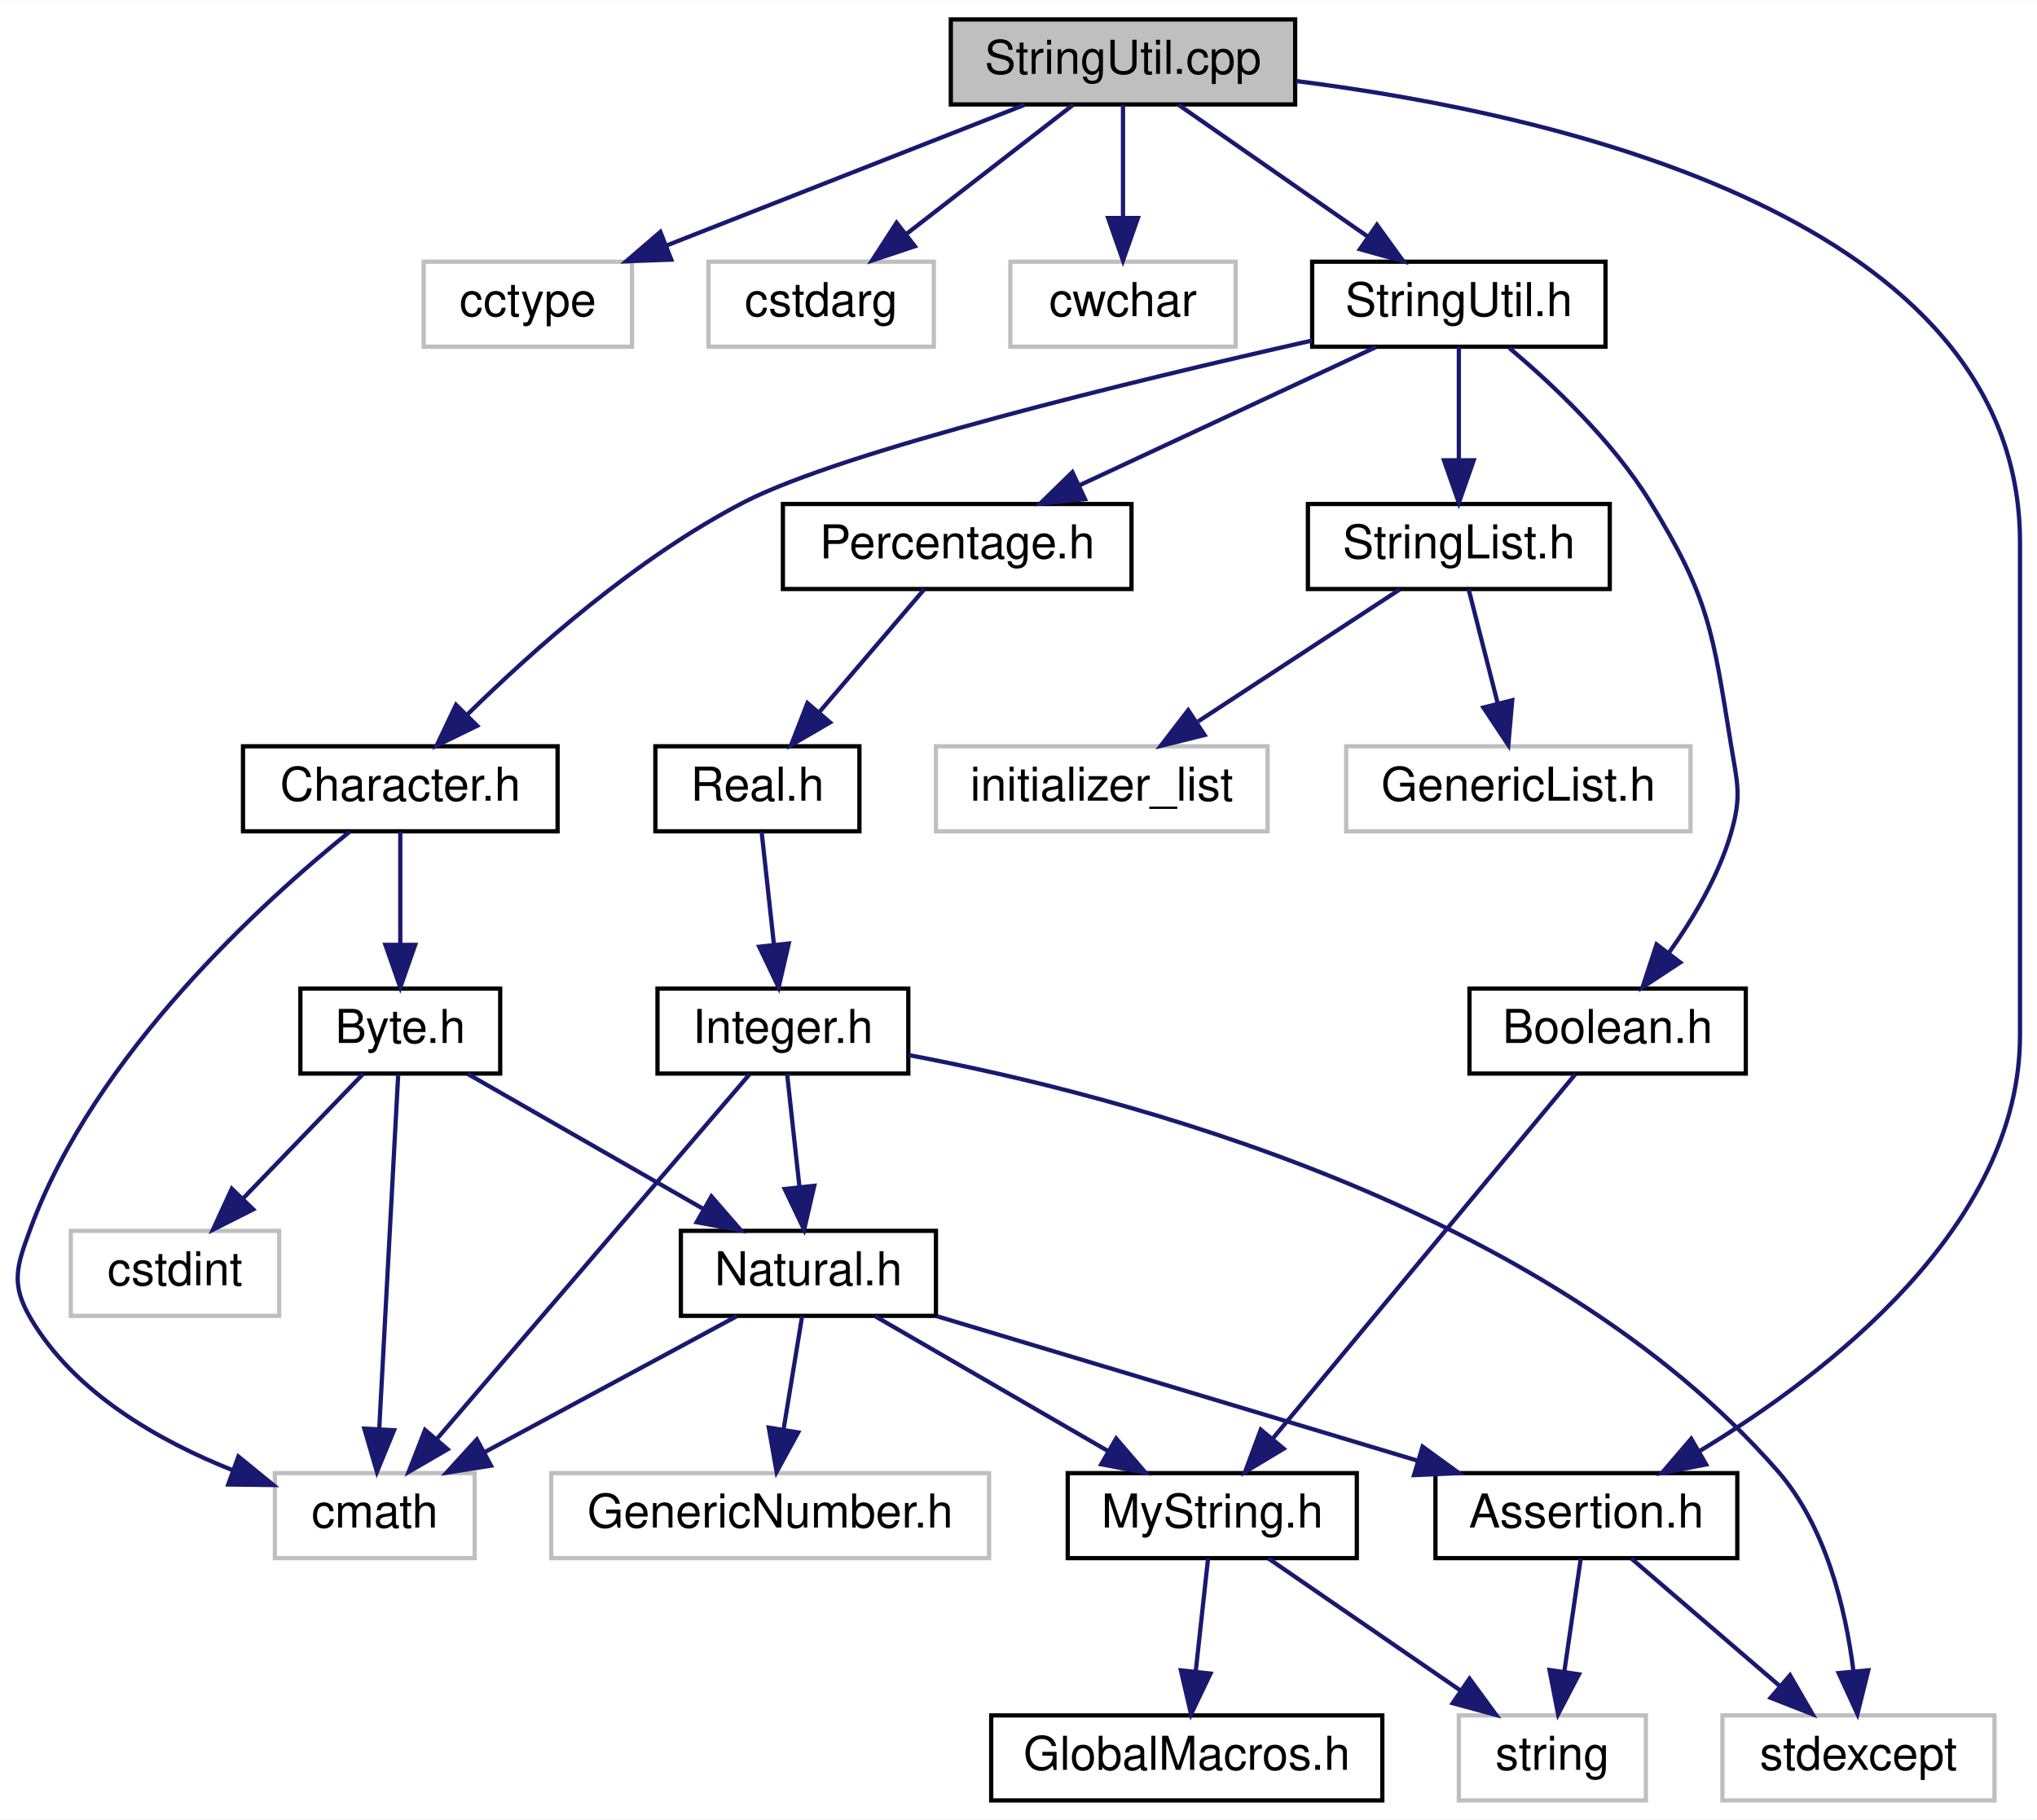
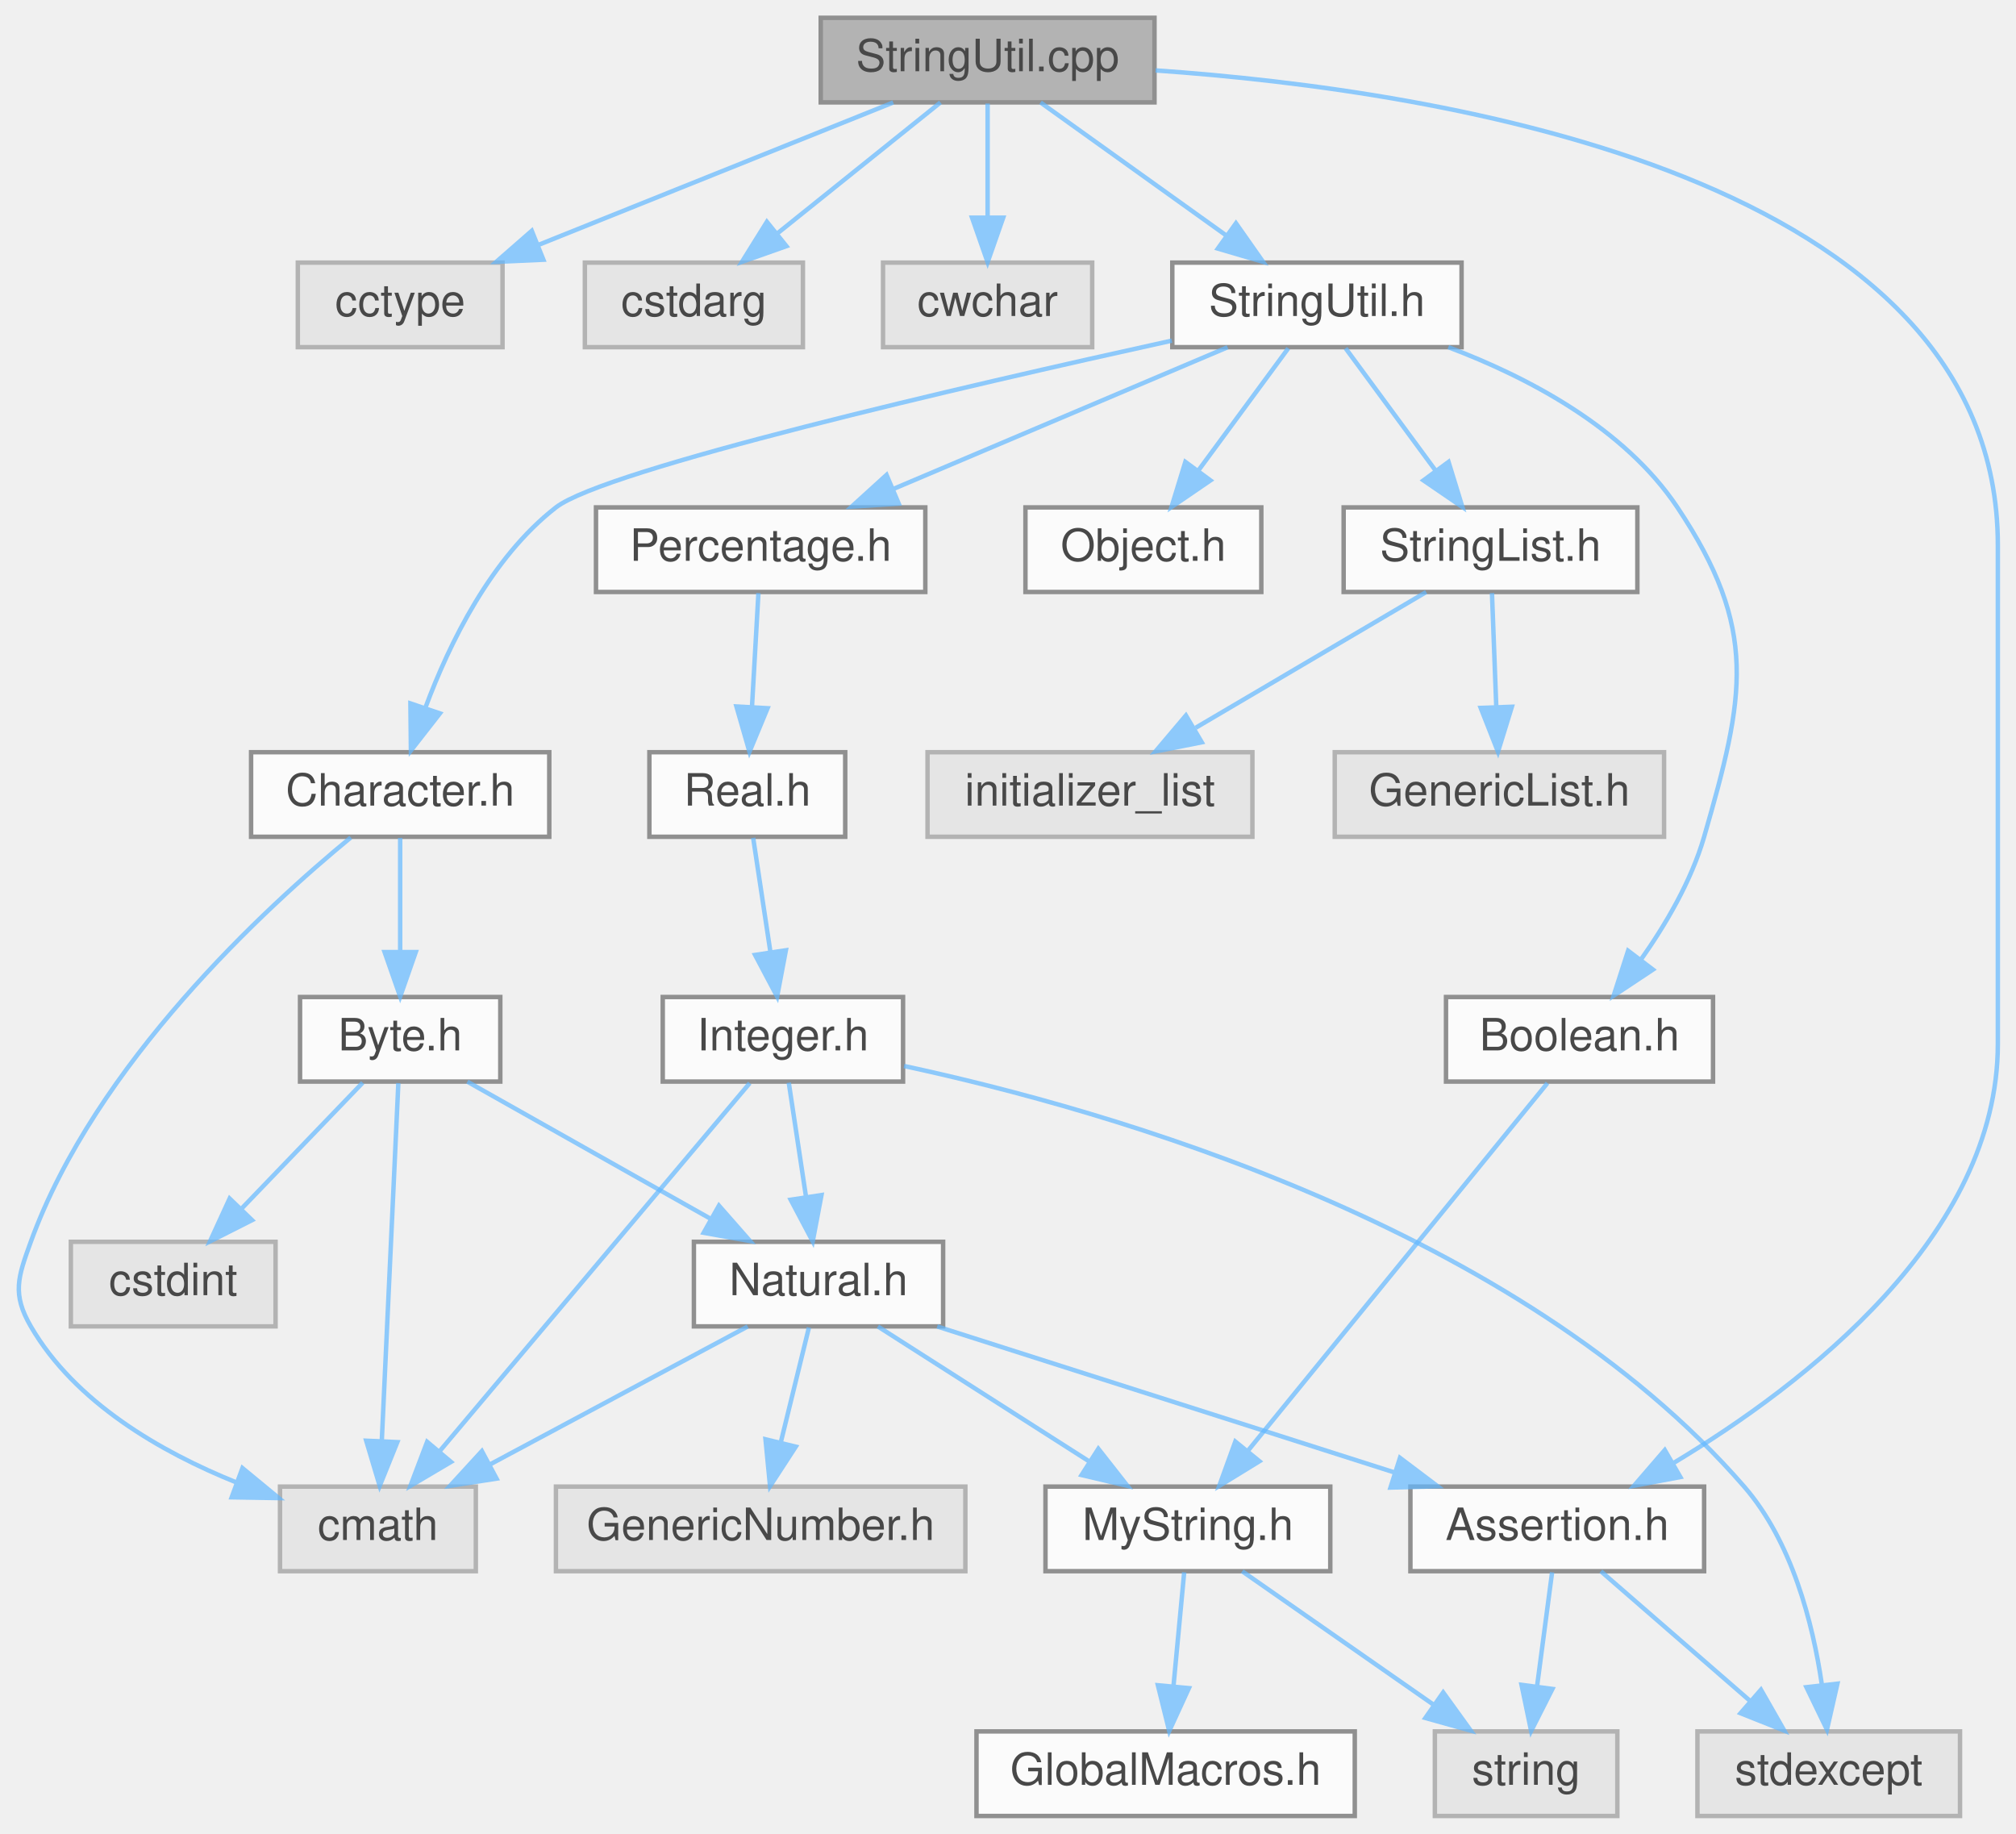
- <svg xmlns="http://www.w3.org/2000/svg" xmlns:xlink="http://www.w3.org/1999/xlink" width="479pt" height="428pt" viewBox="0.00 0.00 479.16 428.00">
-   <g id="graph0" class="graph" transform="scale(1 1) rotate(0) translate(4 424)">
-     <polygon fill="white" stroke="transparent" points="-4,4 -4,-424 475.16,-424 475.16,4 -4,4" />
-     <g id="node1" class="node">
-       <g id="a_node1">
-         <a xlink:title="The StringUtil body implements several string routines not included in the standard C++ library (like...">
-           <polygon fill="#bfbfbf" stroke="black" points="219.66,-399.5 219.66,-419.5 300.66,-419.5 300.66,-399.5 219.66,-399.5" />
-           <text text-anchor="middle" x="260.16" y="-406.7" font-family="Helvetica,sans-Serif" font-size="11.00">StringUtil.cpp</text>
-         </a>
+ <svg xmlns="http://www.w3.org/2000/svg" xmlns:xlink="http://www.w3.org/1999/xlink" width="453pt" height="412pt" viewBox="0.00 0.00 452.84 412.00">
+   <svg id="main" version="1.1" xml:space="preserve">
+     <style type="text/css">
+ .node, .edge {opacity: 0.7;}
+ .node.selected, .edge.selected {opacity: 1;}
+ .edge:hover path { stroke: red; }
+ .edge:hover polygon { stroke: red; fill: red; }
+ </style>
+     <svg id="graph" class="graph">
+       <g id="graph0" class="graph" transform="scale(1 1) rotate(0) translate(4 408)">
+         <g id="Node000001" class="node">
+           <g id="a_Node000001">
+             <a xlink:title="The StringUtil body implements several string routines not included in the standard C++ library (like...">
+               <polygon fill="#999999" stroke="#666666" points="255.34,-404 180.34,-404 180.34,-385 255.34,-385 255.34,-404" />
+               <text text-anchor="middle" x="217.84" y="-392" font-family="Helvetica,sans-Serif" font-size="10.00">StringUtil.cpp</text>
+             </a>
+           </g>
+         </g>
+         <g id="Node000002" class="node">
+           <g id="a_Node000002">
+             <a xlink:title=" ">
+               <polygon fill="#e0e0e0" stroke="#999999" points="108.84,-349 62.84,-349 62.84,-330 108.84,-330 108.84,-349" />
+               <text text-anchor="middle" x="85.84" y="-337" font-family="Helvetica,sans-Serif" font-size="10.00">cctype</text>
+             </a>
+           </g>
+         </g>
+         <g id="edge1_Node000001_Node000002" class="edge">
+           <g id="a_edge1_Node000001_Node000002">
+             <a xlink:title=" ">
+               <path fill="none" stroke="#63b8ff" d="M196.63,-384.98C175.11,-376.34 141.56,-362.87 117.01,-353.02" />
+               <polygon fill="#63b8ff" stroke="#63b8ff" points="118.02,-349.65 107.43,-349.17 115.41,-356.14 118.02,-349.65" />
+             </a>
+           </g>
+         </g>
+         <g id="Node000003" class="node">
+           <g id="a_Node000003">
+             <a xlink:title=" ">
+               <polygon fill="#e0e0e0" stroke="#999999" points="176.34,-349 127.34,-349 127.34,-330 176.34,-330 176.34,-349" />
+               <text text-anchor="middle" x="151.84" y="-337" font-family="Helvetica,sans-Serif" font-size="10.00">cstdarg</text>
+             </a>
+           </g>
+         </g>
+         <g id="edge2_Node000001_Node000003" class="edge">
+           <g id="a_edge2_Node000001_Node000003">
+             <a xlink:title=" ">
+               <path fill="none" stroke="#63b8ff" d="M207.24,-384.98C197.38,-377.07 182.49,-365.11 170.62,-355.58" />
+               <polygon fill="#63b8ff" stroke="#63b8ff" points="172.63,-352.7 162.64,-349.17 168.24,-358.16 172.63,-352.7" />
+             </a>
+           </g>
+         </g>
+         <g id="Node000004" class="node">
+           <g id="a_Node000004">
+             <a xlink:title=" ">
+               <polygon fill="#e0e0e0" stroke="#999999" points="241.34,-349 194.34,-349 194.34,-330 241.34,-330 241.34,-349" />
+               <text text-anchor="middle" x="217.84" y="-337" font-family="Helvetica,sans-Serif" font-size="10.00">cwchar</text>
+             </a>
+           </g>
+         </g>
+         <g id="edge3_Node000001_Node000004" class="edge">
+           <g id="a_edge3_Node000001_Node000004">
+             <a xlink:title=" ">
+               <path fill="none" stroke="#63b8ff" d="M217.84,-384.75C217.84,-377.8 217.84,-367.85 217.84,-359.13" />
+               <polygon fill="#63b8ff" stroke="#63b8ff" points="221.34,-359.09 217.84,-349.09 214.34,-359.09 221.34,-359.09" />
+             </a>
+           </g>
+         </g>
+         <g id="Node000005" class="node">
+           <g id="a_Node000005">
+             <a xlink:href="_assertion_8h.html" target="_top" xlink:title="The Assertion specification defines macros for pre- and postconditions in functions or methods.">
+               <polygon fill="white" stroke="#666666" points="378.84,-74 312.84,-74 312.84,-55 378.84,-55 378.84,-74" />
+               <text text-anchor="middle" x="345.84" y="-62" font-family="Helvetica,sans-Serif" font-size="10.00">Assertion.h</text>
+             </a>
+           </g>
+         </g>
+         <g id="edge4_Node000001_Node000005" class="edge">
+           <g id="a_edge4_Node000001_Node000005">
+             <a xlink:title=" ">
+               <path fill="none" stroke="#63b8ff" d="M255.58,-392.18C320.13,-387.7 444.84,-368.31 444.84,-285.5 444.84,-285.5 444.84,-285.5 444.84,-173.5 444.84,-130.35 401.37,-96.96 372.04,-79.35" />
+               <polygon fill="#63b8ff" stroke="#63b8ff" points="373.5,-76.15 363.08,-74.19 370,-82.21 373.5,-76.15" />
+             </a>
+           </g>
+         </g>
+         <g id="Node000008" class="node">
+           <g id="a_Node000008">
+             <a xlink:href="_string_util_8h.html" target="_top" xlink:title="The StringUtil specification defines several string routines not included in the standard C++ library...">
+               <polygon fill="white" stroke="#666666" points="324.34,-349 259.34,-349 259.34,-330 324.34,-330 324.34,-349" />
+               <text text-anchor="middle" x="291.84" y="-337" font-family="Helvetica,sans-Serif" font-size="10.00">StringUtil.h</text>
+             </a>
+           </g>
+         </g>
+         <g id="edge7_Node000001_Node000008" class="edge">
+           <g id="a_edge7_Node000001_Node000008">
+             <a xlink:title=" ">
+               <path fill="none" stroke="#63b8ff" d="M229.73,-384.98C240.99,-376.92 258.13,-364.65 271.55,-355.03" />
+               <polygon fill="#63b8ff" stroke="#63b8ff" points="273.64,-357.84 279.73,-349.17 269.57,-352.15 273.64,-357.84" />
+             </a>
+           </g>
+         </g>
+         <g id="Node000006" class="node">
+           <g id="a_Node000006">
+             <a xlink:title=" ">
+               <polygon fill="#e0e0e0" stroke="#999999" points="436.34,-19 377.34,-19 377.34,0 436.34,0 436.34,-19" />
+               <text text-anchor="middle" x="406.84" y="-7" font-family="Helvetica,sans-Serif" font-size="10.00">stdexcept</text>
+             </a>
+           </g>
+         </g>
+         <g id="edge5_Node000005_Node000006" class="edge">
+           <g id="a_edge5_Node000005_Node000006">
+             <a xlink:title=" ">
+               <path fill="none" stroke="#63b8ff" d="M355.64,-54.98C364.66,-47.15 378.25,-35.34 389.16,-25.86" />
+               <polygon fill="#63b8ff" stroke="#63b8ff" points="391.61,-28.37 396.86,-19.17 387.02,-23.09 391.61,-28.37" />
+             </a>
+           </g>
+         </g>
+         <g id="Node000007" class="node">
+           <g id="a_Node000007">
+             <a xlink:title=" ">
+               <polygon fill="#e0e0e0" stroke="#999999" points="359.34,-19 318.34,-19 318.34,0 359.34,0 359.34,-19" />
+               <text text-anchor="middle" x="338.84" y="-7" font-family="Helvetica,sans-Serif" font-size="10.00">string</text>
+             </a>
+           </g>
+         </g>
+         <g id="edge6_Node000005_Node000007" class="edge">
+           <g id="a_edge6_Node000005_Node000007">
+             <a xlink:title=" ">
+               <path fill="none" stroke="#63b8ff" d="M344.68,-54.75C343.77,-47.8 342.45,-37.85 341.3,-29.13" />
+               <polygon fill="#63b8ff" stroke="#63b8ff" points="344.75,-28.54 339.97,-19.09 337.81,-29.46 344.75,-28.54" />
+             </a>
+           </g>
+         </g>
+         <g id="Node000009" class="node">
+           <g id="a_Node000009">
+             <a xlink:href="_boolean_8h.html" target="_top" xlink:title="The Boolean specification and body provides a value object type for boolean values.">
+               <polygon fill="white" stroke="#666666" points="380.84,-184 320.84,-184 320.84,-165 380.84,-165 380.84,-184" />
+               <text text-anchor="middle" x="350.84" y="-172" font-family="Helvetica,sans-Serif" font-size="10.00">Boolean.h</text>
+             </a>
+           </g>
+         </g>
+         <g id="edge8_Node000008_Node000009" class="edge">
+           <g id="a_edge8_Node000008_Node000009">
+             <a xlink:title=" ">
+               <path fill="none" stroke="#63b8ff" d="M321.36,-330C339.27,-323.24 360.9,-311.88 372.84,-294 391.16,-266.55 387.98,-251.7 378.84,-220 375.97,-210.06 370.16,-200.2 364.56,-192.29" />
+               <polygon fill="#63b8ff" stroke="#63b8ff" points="367.34,-190.16 358.51,-184.3 361.76,-194.39 367.34,-190.16" />
+             </a>
+           </g>
+         </g>
+         <g id="Node000012" class="node">
+           <g id="a_Node000012">
+             <a xlink:href="_character_8h.html" target="_top" xlink:title="The Character specification and body provides a value object type for character values.">
+               <polygon fill="white" stroke="#666666" points="119.34,-239 52.34,-239 52.34,-220 119.34,-220 119.34,-239" />
+               <text text-anchor="middle" x="85.84" y="-227" font-family="Helvetica,sans-Serif" font-size="10.00">Character.h</text>
+             </a>
+           </g>
+         </g>
+         <g id="edge12_Node000008_Node000012" class="edge">
+           <g id="a_edge12_Node000008_Node000012">
+             <a xlink:title=" ">
+               <path fill="none" stroke="#63b8ff" d="M259.23,-331.47C212.74,-321.24 131.8,-302.52 120.84,-294 106.27,-282.67 96.91,-263.49 91.57,-249.17" />
+               <polygon fill="#63b8ff" stroke="#63b8ff" points="94.77,-247.72 88.25,-239.37 88.14,-249.96 94.77,-247.72" />
+             </a>
+           </g>
+         </g>
+         <g id="Node000018" class="node">
+           <g id="a_Node000018">
+             <a xlink:href="_object_8h.html" target="_top" xlink:title="The Object specification and body provides the root object type.">
+               <polygon fill="white" stroke="#666666" points="279.34,-294 226.34,-294 226.34,-275 279.34,-275 279.34,-294" />
+               <text text-anchor="middle" x="252.84" y="-282" font-family="Helvetica,sans-Serif" font-size="10.00">Object.h</text>
+             </a>
+           </g>
+         </g>
+         <g id="edge22_Node000008_Node000018" class="edge">
+           <g id="a_edge22_Node000008_Node000018">
+             <a xlink:title=" ">
+               <path fill="none" stroke="#63b8ff" d="M285.4,-329.75C279.95,-322.34 271.97,-311.5 265.28,-302.41" />
+               <polygon fill="#63b8ff" stroke="#63b8ff" points="267.91,-300.07 259.16,-294.09 262.27,-304.22 267.91,-300.07" />
+             </a>
+           </g>
+         </g>
+         <g id="Node000019" class="node">
+           <g id="a_Node000019">
+             <a xlink:href="_percentage_8h.html" target="_top" xlink:title="The Percentage specification and body provides a simple percentage type.">
+               <polygon fill="white" stroke="#666666" points="203.84,-294 129.84,-294 129.84,-275 203.84,-275 203.84,-294" />
+               <text text-anchor="middle" x="166.84" y="-282" font-family="Helvetica,sans-Serif" font-size="10.00">Percentage.h</text>
+             </a>
+           </g>
+         </g>
+         <g id="edge23_Node000008_Node000019" class="edge">
+           <g id="a_edge23_Node000008_Node000019">
+             <a xlink:title=" ">
+               <path fill="none" stroke="#63b8ff" d="M271.76,-329.98C251.47,-321.38 219.88,-307.99 196.67,-298.15" />
+               <polygon fill="#63b8ff" stroke="#63b8ff" points="197.86,-294.85 187.29,-294.17 195.13,-301.3 197.86,-294.85" />
+             </a>
+           </g>
+         </g>
+         <g id="Node000022" class="node">
+           <g id="a_Node000022">
+             <a xlink:href="_string_list_8h.html" target="_top" xlink:title="The StringList specification defines lists of string values with zero-based arbitrary indexed access ...">
+               <polygon fill="white" stroke="#666666" points="363.84,-294 297.84,-294 297.84,-275 363.84,-275 363.84,-294" />
+               <text text-anchor="middle" x="330.84" y="-282" font-family="Helvetica,sans-Serif" font-size="10.00">StringList.h</text>
+             </a>
+           </g>
+         </g>
+         <g id="edge29_Node000008_Node000022" class="edge">
+           <g id="a_edge29_Node000008_Node000022">
+             <a xlink:title=" ">
+               <path fill="none" stroke="#63b8ff" d="M298.28,-329.75C303.73,-322.34 311.7,-311.5 318.4,-302.41" />
+               <polygon fill="#63b8ff" stroke="#63b8ff" points="321.41,-304.22 324.52,-294.09 315.77,-300.07 321.41,-304.22" />
+             </a>
+           </g>
+         </g>
+         <g id="Node000010" class="node">
+           <g id="a_Node000010">
+             <a xlink:href="_my_string_8h.html" target="_top" xlink:title="The String specification defines a standard string type.">
+               <polygon fill="white" stroke="#666666" points="294.84,-74 230.84,-74 230.84,-55 294.84,-55 294.84,-74" />
+               <text text-anchor="middle" x="262.84" y="-62" font-family="Helvetica,sans-Serif" font-size="10.00">MyString.h</text>
+             </a>
+           </g>
+         </g>
+         <g id="edge9_Node000009_Node000010" class="edge">
+           <g id="a_edge9_Node000009_Node000010">
+             <a xlink:title=" ">
+               <path fill="none" stroke="#63b8ff" d="M343.64,-164.66C328.93,-146.61 295.25,-105.28 276.35,-82.08" />
+               <polygon fill="#63b8ff" stroke="#63b8ff" points="278.92,-79.7 269.89,-74.16 273.5,-84.12 278.92,-79.7" />
+             </a>
+           </g>
+         </g>
+         <g id="edge10_Node000010_Node000007" class="edge">
+           <g id="a_edge10_Node000010_Node000007">
+             <a xlink:title=" ">
+               <path fill="none" stroke="#63b8ff" d="M275.05,-54.98C286.62,-46.92 304.22,-34.65 318,-25.03" />
+               <polygon fill="#63b8ff" stroke="#63b8ff" points="320.21,-27.76 326.41,-19.17 316.2,-22.02 320.21,-27.76" />
+             </a>
+           </g>
+         </g>
+         <g id="Node000011" class="node">
+           <g id="a_Node000011">
+             <a xlink:href="_global_macros_8h.html" target="_top" xlink:title="The GlobalMacros specification defines simple macros (e.g. for parameter modes).">
+               <polygon fill="white" stroke="#666666" points="300.34,-19 215.34,-19 215.34,0 300.34,0 300.34,-19" />
+               <text text-anchor="middle" x="257.84" y="-7" font-family="Helvetica,sans-Serif" font-size="10.00">GlobalMacros.h</text>
+             </a>
+           </g>
+         </g>
+         <g id="edge11_Node000010_Node000011" class="edge">
+           <g id="a_edge11_Node000010_Node000011">
+             <a xlink:title=" ">
+               <path fill="none" stroke="#63b8ff" d="M262.01,-54.75C261.36,-47.8 260.42,-37.85 259.6,-29.13" />
+               <polygon fill="#63b8ff" stroke="#63b8ff" points="263.07,-28.72 258.65,-19.09 256.1,-29.37 263.07,-28.72" />
+             </a>
+           </g>
+         </g>
+         <g id="Node000013" class="node">
+           <g id="a_Node000013">
+             <a xlink:title=" ">
+               <polygon fill="#e0e0e0" stroke="#999999" points="102.84,-74 58.84,-74 58.84,-55 102.84,-55 102.84,-74" />
+               <text text-anchor="middle" x="80.84" y="-62" font-family="Helvetica,sans-Serif" font-size="10.00">cmath</text>
+             </a>
+           </g>
+         </g>
+         <g id="edge13_Node000012_Node000013" class="edge">
+           <g id="a_edge13_Node000012_Node000013">
+             <a xlink:title=" ">
+               <path fill="none" stroke="#63b8ff" d="M74.74,-219.84C55.66,-204.16 17.32,-168.97 2.84,-129 -0.04,-121.06 -1.4,-117.3 2.84,-110 12.79,-92.87 32.08,-81.78 48.98,-74.96" />
+               <polygon fill="#63b8ff" stroke="#63b8ff" points="50.4,-78.16 58.57,-71.42 47.98,-71.6 50.4,-78.16" />
+             </a>
+           </g>
+         </g>
+         <g id="Node000014" class="node">
+           <g id="a_Node000014">
+             <a xlink:href="_byte_8h.html" target="_top" xlink:title="The Byte specification and body provides a value object type for byte values.">
+               <polygon fill="white" stroke="#666666" points="108.34,-184 63.34,-184 63.34,-165 108.34,-165 108.34,-184" />
+               <text text-anchor="middle" x="85.84" y="-172" font-family="Helvetica,sans-Serif" font-size="10.00">Byte.h</text>
+             </a>
+           </g>
+         </g>
+         <g id="edge14_Node000012_Node000014" class="edge">
+           <g id="a_edge14_Node000012_Node000014">
+             <a xlink:title=" ">
+               <path fill="none" stroke="#63b8ff" d="M85.84,-219.75C85.84,-212.8 85.84,-202.85 85.84,-194.13" />
+               <polygon fill="#63b8ff" stroke="#63b8ff" points="89.34,-194.09 85.84,-184.09 82.34,-194.09 89.34,-194.09" />
+             </a>
+           </g>
+         </g>
+         <g id="edge15_Node000014_Node000013" class="edge">
+           <g id="a_edge15_Node000014_Node000013">
+             <a xlink:title=" ">
+               <path fill="none" stroke="#63b8ff" d="M85.43,-164.66C84.62,-147.17 82.8,-107.8 81.71,-84.27" />
+               <polygon fill="#63b8ff" stroke="#63b8ff" points="85.2,-83.99 81.24,-74.16 78.21,-84.31 85.2,-83.99" />
+             </a>
+           </g>
+         </g>
+         <g id="Node000015" class="node">
+           <g id="a_Node000015">
+             <a xlink:title=" ">
+               <polygon fill="#e0e0e0" stroke="#999999" points="57.84,-129 11.84,-129 11.84,-110 57.84,-110 57.84,-129" />
+               <text text-anchor="middle" x="34.84" y="-117" font-family="Helvetica,sans-Serif" font-size="10.00">cstdint</text>
+             </a>
+           </g>
+         </g>
+         <g id="edge16_Node000014_Node000015" class="edge">
+           <g id="a_edge16_Node000014_Node000015">
+             <a xlink:title=" ">
+               <path fill="none" stroke="#63b8ff" d="M77.42,-164.75C70.07,-157.11 59.21,-145.82 50.3,-136.56" />
+               <polygon fill="#63b8ff" stroke="#63b8ff" points="52.56,-133.87 43.1,-129.09 47.52,-138.72 52.56,-133.87" />
+             </a>
+           </g>
+         </g>
+         <g id="Node000016" class="node">
+           <g id="a_Node000016">
+             <a xlink:href="_natural_8h.html" target="_top" xlink:title="The Natural specification and body provides a value object type for naturals (positive integers with ...">
+               <polygon fill="white" stroke="#666666" points="207.84,-129 151.84,-129 151.84,-110 207.84,-110 207.84,-129" />
+               <text text-anchor="middle" x="179.84" y="-117" font-family="Helvetica,sans-Serif" font-size="10.00">Natural.h</text>
+             </a>
+           </g>
+         </g>
+         <g id="edge17_Node000014_Node000016" class="edge">
+           <g id="a_edge17_Node000014_Node000016">
+             <a xlink:title=" ">
+               <path fill="none" stroke="#63b8ff" d="M100.94,-164.98C115.66,-156.69 138.26,-143.94 155.51,-134.22" />
+               <polygon fill="#63b8ff" stroke="#63b8ff" points="157.47,-137.13 164.46,-129.17 154.03,-131.03 157.47,-137.13" />
+             </a>
+           </g>
+         </g>
+         <g id="edge19_Node000016_Node000005" class="edge">
+           <g id="a_edge19_Node000016_Node000005">
+             <a xlink:title=" ">
+               <path fill="none" stroke="#63b8ff" d="M206.51,-109.98C234.38,-101.09 278.29,-87.07 309.36,-77.15" />
+               <polygon fill="#63b8ff" stroke="#63b8ff" points="310.5,-80.46 318.96,-74.08 308.37,-73.79 310.5,-80.46" />
+             </a>
+           </g>
+         </g>
+         <g id="edge21_Node000016_Node000010" class="edge">
+           <g id="a_edge21_Node000016_Node000010">
+             <a xlink:title=" ">
+               <path fill="none" stroke="#63b8ff" d="M193.18,-109.98C205.93,-101.84 225.39,-89.41 240.51,-79.76" />
+               <polygon fill="#63b8ff" stroke="#63b8ff" points="242.72,-82.5 249.26,-74.17 238.95,-76.6 242.72,-82.5" />
+             </a>
+           </g>
+         </g>
+         <g id="edge18_Node000016_Node000013" class="edge">
+           <g id="a_edge18_Node000016_Node000013">
+             <a xlink:title=" ">
+               <path fill="none" stroke="#63b8ff" d="M163.93,-109.98C148.29,-101.61 124.18,-88.7 105.96,-78.95" />
+               <polygon fill="#63b8ff" stroke="#63b8ff" points="107.5,-75.8 97.04,-74.17 104.2,-81.98 107.5,-75.8" />
+             </a>
+           </g>
+         </g>
+         <g id="Node000017" class="node">
+           <g id="a_Node000017">
+             <a xlink:title=" ">
+               <polygon fill="#e0e0e0" stroke="#999999" points="212.84,-74 120.84,-74 120.84,-55 212.84,-55 212.84,-74" />
+               <text text-anchor="middle" x="166.84" y="-62" font-family="Helvetica,sans-Serif" font-size="10.00">GenericNumber.h</text>
+             </a>
+           </g>
+         </g>
+         <g id="edge20_Node000016_Node000017" class="edge">
+           <g id="a_edge20_Node000016_Node000017">
+             <a xlink:title=" ">
+               <path fill="none" stroke="#63b8ff" d="M177.69,-109.75C175.97,-102.72 173.49,-92.62 171.34,-83.84" />
+               <polygon fill="#63b8ff" stroke="#63b8ff" points="174.73,-82.97 168.95,-74.09 167.93,-84.63 174.73,-82.97" />
+             </a>
+           </g>
+         </g>
+         <g id="Node000020" class="node">
+           <g id="a_Node000020">
+             <a xlink:href="_real_8h.html" target="_top" xlink:title="The Real specification defines a value object type for real values.">
+               <polygon fill="white" stroke="#666666" points="185.84,-239 141.84,-239 141.84,-220 185.84,-220 185.84,-239" />
+               <text text-anchor="middle" x="163.84" y="-227" font-family="Helvetica,sans-Serif" font-size="10.00">Real.h</text>
+             </a>
+           </g>
+         </g>
+         <g id="edge24_Node000019_Node000020" class="edge">
+           <g id="a_edge24_Node000019_Node000020">
+             <a xlink:title=" ">
+               <path fill="none" stroke="#63b8ff" d="M166.34,-274.75C165.95,-267.8 165.39,-257.85 164.89,-249.13" />
+               <polygon fill="#63b8ff" stroke="#63b8ff" points="168.39,-248.88 164.33,-239.09 161.4,-249.27 168.39,-248.88" />
+             </a>
+           </g>
+         </g>
+         <g id="Node000021" class="node">
+           <g id="a_Node000021">
+             <a xlink:href="_integer_8h.html" target="_top" xlink:title="The Integer specification and body provides a value object type for ints.">
+               <polygon fill="white" stroke="#666666" points="198.84,-184 144.84,-184 144.84,-165 198.84,-165 198.84,-184" />
+               <text text-anchor="middle" x="171.84" y="-172" font-family="Helvetica,sans-Serif" font-size="10.00">Integer.h</text>
+             </a>
+           </g>
+         </g>
+         <g id="edge25_Node000020_Node000021" class="edge">
+           <g id="a_edge25_Node000020_Node000021">
+             <a xlink:title=" ">
+               <path fill="none" stroke="#63b8ff" d="M165.16,-219.75C166.21,-212.8 167.71,-202.85 169.03,-194.13" />
+               <polygon fill="#63b8ff" stroke="#63b8ff" points="172.51,-194.5 170.54,-184.09 165.59,-193.45 172.51,-194.5" />
+             </a>
+           </g>
+         </g>
+         <g id="edge27_Node000021_Node000006" class="edge">
+           <g id="a_edge27_Node000021_Node000006">
+             <a xlink:title=" ">
+               <path fill="none" stroke="#63b8ff" d="M199.06,-168.5C244.81,-158.66 337.09,-132.46 387.84,-74 398.57,-61.64 403.24,-43.42 405.27,-29.67" />
+               <polygon fill="#63b8ff" stroke="#63b8ff" points="408.79,-29.72 406.44,-19.39 401.83,-28.93 408.79,-29.72" />
+             </a>
+           </g>
+         </g>
+         <g id="edge26_Node000021_Node000013" class="edge">
+           <g id="a_edge26_Node000021_Node000013">
+             <a xlink:title=" ">
+               <path fill="none" stroke="#63b8ff" d="M164.39,-164.66C149.19,-146.61 114.36,-105.28 94.81,-82.08" />
+               <polygon fill="#63b8ff" stroke="#63b8ff" points="97.26,-79.55 88.14,-74.16 91.9,-84.06 97.26,-79.55" />
+             </a>
+           </g>
+         </g>
+         <g id="edge28_Node000021_Node000016" class="edge">
+           <g id="a_edge28_Node000021_Node000016">
+             <a xlink:title=" ">
+               <path fill="none" stroke="#63b8ff" d="M173.16,-164.75C174.21,-157.8 175.71,-147.85 177.03,-139.13" />
+               <polygon fill="#63b8ff" stroke="#63b8ff" points="180.51,-139.5 178.54,-129.09 173.59,-138.45 180.51,-139.5" />
+             </a>
+           </g>
+         </g>
+         <g id="Node000023" class="node">
+           <g id="a_Node000023">
+             <a xlink:title=" ">
+               <polygon fill="#e0e0e0" stroke="#999999" points="277.34,-239 204.34,-239 204.34,-220 277.34,-220 277.34,-239" />
+               <text text-anchor="middle" x="240.84" y="-227" font-family="Helvetica,sans-Serif" font-size="10.00">initializer_list</text>
+             </a>
+           </g>
+         </g>
+         <g id="edge30_Node000022_Node000023" class="edge">
+           <g id="a_edge30_Node000022_Node000023">
+             <a xlink:title=" ">
+               <path fill="none" stroke="#63b8ff" d="M316.38,-274.98C302.42,-266.77 281.05,-254.18 264.59,-244.49" />
+               <polygon fill="#63b8ff" stroke="#63b8ff" points="265.96,-241.23 255.56,-239.17 262.4,-247.26 265.96,-241.23" />
+             </a>
+           </g>
+         </g>
+         <g id="Node000024" class="node">
+           <g id="a_Node000024">
+             <a xlink:title=" ">
+               <polygon fill="#e0e0e0" stroke="#999999" points="369.84,-239 295.84,-239 295.84,-220 369.84,-220 369.84,-239" />
+               <text text-anchor="middle" x="332.84" y="-227" font-family="Helvetica,sans-Serif" font-size="10.00">GenericList.h</text>
+             </a>
+           </g>
+         </g>
+         <g id="edge31_Node000022_Node000024" class="edge">
+           <g id="a_edge31_Node000022_Node000024">
+             <a xlink:title=" ">
+               <path fill="none" stroke="#63b8ff" d="M331.17,-274.75C331.43,-267.8 331.81,-257.85 332.14,-249.13" />
+               <polygon fill="#63b8ff" stroke="#63b8ff" points="335.64,-249.21 332.52,-239.09 328.64,-248.95 335.64,-249.21" />
+             </a>
+           </g>
+         </g>
      </g>
-     </g>
-     <g id="node2" class="node">
-       <g id="a_node2">
-         <a xlink:title=" ">
-           <polygon fill="white" stroke="#bfbfbf" points="95.66,-342.5 95.66,-362.5 144.66,-362.5 144.66,-342.5 95.66,-342.5" />
-           <text text-anchor="middle" x="120.16" y="-349.7" font-family="Helvetica,sans-Serif" font-size="11.00">cctype</text>
-         </a>
-       </g>
-     </g>
-     <g id="edge1" class="edge">
-       <path fill="none" stroke="midnightblue" d="M237.04,-399.42C214.04,-390.38 178.54,-376.44 152.7,-366.28" />
-       <polygon fill="midnightblue" stroke="midnightblue" points="153.9,-362.99 143.31,-362.6 151.34,-369.51 153.9,-362.99" />
-     </g>
-     <g id="node3" class="node">
-       <g id="a_node3">
-         <a xlink:title=" ">
-           <polygon fill="white" stroke="#bfbfbf" points="162.66,-342.5 162.66,-362.5 215.66,-362.5 215.66,-342.5 162.66,-342.5" />
-           <text text-anchor="middle" x="189.16" y="-349.7" font-family="Helvetica,sans-Serif" font-size="11.00">cstdarg</text>
-         </a>
-       </g>
-     </g>
-     <g id="edge2" class="edge">
-       <path fill="none" stroke="midnightblue" d="M248.44,-399.42C237.81,-391.19 221.93,-378.88 209.28,-369.08" />
-       <polygon fill="midnightblue" stroke="midnightblue" points="211.19,-366.14 201.14,-362.78 206.9,-371.67 211.19,-366.14" />
-     </g>
-     <g id="node4" class="node">
-       <g id="a_node4">
-         <a xlink:title=" ">
-           <polygon fill="white" stroke="#bfbfbf" points="233.66,-342.5 233.66,-362.5 286.66,-362.5 286.66,-342.5 233.66,-342.5" />
-           <text text-anchor="middle" x="260.16" y="-349.7" font-family="Helvetica,sans-Serif" font-size="11.00">cwchar</text>
-         </a>
-       </g>
-     </g>
-     <g id="edge3" class="edge">
-       <path fill="none" stroke="midnightblue" d="M260.16,-399.42C260.16,-392.22 260.16,-381.9 260.16,-372.86" />
-       <polygon fill="midnightblue" stroke="midnightblue" points="263.66,-372.78 260.16,-362.78 256.66,-372.78 263.66,-372.78" />
-     </g>
-     <g id="node5" class="node">
-       <g id="a_node5">
-         <a xlink:href="_assertion_8h.html" target="_top" xlink:title="The Assertion specification defines macros for pre- and postconditions in functions or methods.">
-           <polygon fill="white" stroke="black" points="333.66,-57.5 333.66,-77.5 404.66,-77.5 404.66,-57.5 333.66,-57.5" />
-           <text text-anchor="middle" x="369.16" y="-64.7" font-family="Helvetica,sans-Serif" font-size="11.00">Assertion.h</text>
-         </a>
-       </g>
-     </g>
-     <g id="edge4" class="edge">
-       <path fill="none" stroke="midnightblue" d="M300.84,-405.01C362.16,-397.28 471.16,-372.81 471.16,-296.5 471.16,-296.5 471.16,-296.5 471.16,-180.5 471.16,-135.69 425.98,-100.92 395.76,-82.67" />
-       <polygon fill="midnightblue" stroke="midnightblue" points="397.33,-79.54 386.93,-77.54 393.82,-85.59 397.33,-79.54" />
-     </g>
-     <g id="node8" class="node">
-       <g id="a_node8">
-         <a xlink:href="_string_util_8h.html" target="_top" xlink:title="The StringUtil specification defines several string routines not included in the standard C++ library...">
-           <polygon fill="white" stroke="black" points="304.66,-342.5 304.66,-362.5 373.66,-362.5 373.66,-342.5 304.66,-342.5" />
-           <text text-anchor="middle" x="339.16" y="-349.7" font-family="Helvetica,sans-Serif" font-size="11.00">StringUtil.h</text>
-         </a>
-       </g>
-     </g>
-     <g id="edge7" class="edge">
-       <path fill="none" stroke="midnightblue" d="M273.21,-399.42C285.33,-390.98 303.6,-378.26 317.84,-368.34" />
-       <polygon fill="midnightblue" stroke="midnightblue" points="319.89,-371.18 326.1,-362.6 315.89,-365.44 319.89,-371.18" />
-     </g>
-     <g id="node6" class="node">
-       <g id="a_node6">
-         <a xlink:title=" ">
-           <polygon fill="white" stroke="#bfbfbf" points="401.16,-0.5 401.16,-20.5 465.16,-20.5 465.16,-0.5 401.16,-0.5" />
-           <text text-anchor="middle" x="433.16" y="-7.7" font-family="Helvetica,sans-Serif" font-size="11.00">stdexcept</text>
-         </a>
-       </g>
-     </g>
-     <g id="edge5" class="edge">
-       <path fill="none" stroke="midnightblue" d="M379.73,-57.42C389.21,-49.27 403.35,-37.12 414.7,-27.37" />
-       <polygon fill="midnightblue" stroke="midnightblue" points="417.06,-29.95 422.36,-20.78 412.5,-24.64 417.06,-29.95" />
-     </g>
-     <g id="node7" class="node">
-       <g id="a_node7">
-         <a xlink:title=" ">
-           <polygon fill="white" stroke="#bfbfbf" points="339.16,-0.5 339.16,-20.5 383.16,-20.5 383.16,-0.5 339.16,-0.5" />
-           <text text-anchor="middle" x="361.16" y="-7.7" font-family="Helvetica,sans-Serif" font-size="11.00">string</text>
-         </a>
-       </g>
-     </g>
-     <g id="edge6" class="edge">
-       <path fill="none" stroke="midnightblue" d="M367.84,-57.42C366.79,-50.22 365.29,-39.9 363.98,-30.86" />
-       <polygon fill="midnightblue" stroke="midnightblue" points="367.41,-30.17 362.51,-20.78 360.49,-31.18 367.41,-30.17" />
-     </g>
-     <g id="node9" class="node">
-       <g id="a_node9">
-         <a xlink:href="_boolean_8h.html" target="_top" xlink:title="The Boolean specification and body provides a value object type for boolean values.">
-           <polygon fill="white" stroke="black" points="341.66,-171.5 341.66,-191.5 406.66,-191.5 406.66,-171.5 341.66,-171.5" />
-           <text text-anchor="middle" x="374.16" y="-178.7" font-family="Helvetica,sans-Serif" font-size="11.00">Boolean.h</text>
-         </a>
-       </g>
-     </g>
-     <g id="edge8" class="edge">
-       <path fill="none" stroke="midnightblue" d="M351.03,-342.2C361.12,-333.73 375.32,-320.39 384.16,-306 398.14,-283.25 398.88,-275.36 403.16,-249 404.66,-239.79 405.77,-236.96 403.16,-228 400.23,-217.94 394.32,-207.98 388.6,-199.96" />
-       <polygon fill="midnightblue" stroke="midnightblue" points="391.23,-197.64 382.38,-191.82 385.67,-201.89 391.23,-197.64" />
-     </g>
-     <g id="node12" class="node">
-       <g id="a_node12">
-         <a xlink:href="_character_8h.html" target="_top" xlink:title="The Character specification and body provides a value object type for character values.">
-           <polygon fill="white" stroke="black" points="53.16,-228.5 53.16,-248.5 127.16,-248.5 127.16,-228.5 53.16,-228.5" />
-           <text text-anchor="middle" x="90.16" y="-235.7" font-family="Helvetica,sans-Serif" font-size="11.00">Character.h</text>
-         </a>
-       </g>
-     </g>
-     <g id="edge12" class="edge">
-       <path fill="none" stroke="midnightblue" d="M304.59,-343.95C262.55,-334.45 194.33,-317.94 171.16,-306 145.82,-292.94 121.16,-270.95 105.83,-255.86" />
-       <polygon fill="midnightblue" stroke="midnightblue" points="108.24,-253.32 98.72,-248.68 103.27,-258.25 108.24,-253.32" />
-     </g>
-     <g id="node18" class="node">
-       <g id="a_node18">
-         <a xlink:href="_percentage_8h.html" target="_top" xlink:title="The Percentage specification and body provides a simple percentage type.">
-           <polygon fill="white" stroke="black" points="180.16,-285.5 180.16,-305.5 262.16,-305.5 262.16,-285.5 180.16,-285.5" />
-           <text text-anchor="middle" x="221.16" y="-292.7" font-family="Helvetica,sans-Serif" font-size="11.00">Percentage.h</text>
-         </a>
-       </g>
-     </g>
-     <g id="edge22" class="edge">
-       <path fill="none" stroke="midnightblue" d="M319.68,-342.42C300.63,-333.54 271.42,-319.93 249.75,-309.82" />
-       <polygon fill="midnightblue" stroke="midnightblue" points="251.22,-306.65 240.68,-305.6 248.26,-312.99 251.22,-306.65" />
-     </g>
-     <g id="node21" class="node">
-       <g id="a_node21">
-         <a xlink:href="_string_list_8h.html" target="_top" xlink:title="The StringList specification defines lists of string values with zero-based arbitrary indexed access ...">
-           <polygon fill="white" stroke="black" points="303.66,-285.5 303.66,-305.5 374.66,-305.5 374.66,-285.5 303.66,-285.5" />
-           <text text-anchor="middle" x="339.16" y="-292.7" font-family="Helvetica,sans-Serif" font-size="11.00">StringList.h</text>
-         </a>
-       </g>
-     </g>
-     <g id="edge28" class="edge">
-       <path fill="none" stroke="midnightblue" d="M339.16,-342.42C339.16,-335.22 339.16,-324.9 339.16,-315.86" />
-       <polygon fill="midnightblue" stroke="midnightblue" points="342.66,-315.78 339.16,-305.78 335.66,-315.78 342.66,-315.78" />
-     </g>
-     <g id="node10" class="node">
-       <g id="a_node10">
-         <a xlink:href="_my_string_8h.html" target="_top" xlink:title="The String specification defines a standard string type.">
-           <polygon fill="white" stroke="black" points="247.16,-57.5 247.16,-77.5 315.16,-77.5 315.16,-57.5 247.16,-57.5" />
-           <text text-anchor="middle" x="281.16" y="-64.7" font-family="Helvetica,sans-Serif" font-size="11.00">MyString.h</text>
-         </a>
-       </g>
-     </g>
-     <g id="edge9" class="edge">
-       <path fill="none" stroke="midnightblue" d="M366.55,-171.33C351.02,-152.63 315.45,-109.8 295.47,-85.73" />
-       <polygon fill="midnightblue" stroke="midnightblue" points="297.96,-83.25 288.88,-77.79 292.57,-87.72 297.96,-83.25" />
-     </g>
-     <g id="edge10" class="edge">
-       <path fill="none" stroke="midnightblue" d="M294.37,-57.42C306.65,-48.98 325.15,-36.26 339.57,-26.34" />
-       <polygon fill="midnightblue" stroke="midnightblue" points="341.67,-29.15 347.93,-20.6 337.71,-23.38 341.67,-29.15" />
-     </g>
-     <g id="node11" class="node">
-       <g id="a_node11">
-         <a xlink:href="_global_macros_8h.html" target="_top" xlink:title="The GlobalMacros specification defines simple macros (e.g. for parameter modes).">
-           <polygon fill="white" stroke="black" points="229.16,-0.5 229.16,-20.5 321.16,-20.5 321.16,-0.5 229.16,-0.5" />
-           <text text-anchor="middle" x="275.16" y="-7.7" font-family="Helvetica,sans-Serif" font-size="11.00">GlobalMacros.h</text>
-         </a>
-       </g>
-     </g>
-     <g id="edge11" class="edge">
-       <path fill="none" stroke="midnightblue" d="M280.17,-57.42C279.38,-50.22 278.26,-39.9 277.27,-30.86" />
-       <polygon fill="midnightblue" stroke="midnightblue" points="280.74,-30.34 276.17,-20.78 273.78,-31.1 280.74,-30.34" />
-     </g>
-     <g id="node13" class="node">
-       <g id="a_node13">
-         <a xlink:title=" ">
-           <polygon fill="white" stroke="#bfbfbf" points="60.66,-57.5 60.66,-77.5 107.66,-77.5 107.66,-57.5 60.66,-57.5" />
-           <text text-anchor="middle" x="84.16" y="-64.7" font-family="Helvetica,sans-Serif" font-size="11.00">cmath</text>
-         </a>
-       </g>
-     </g>
-     <g id="edge13" class="edge">
-       <path fill="none" stroke="midnightblue" d="M78.21,-228.37C58.12,-212.16 18.29,-176.19 3.16,-135 -0.06,-126.24 -1.55,-122.06 3.16,-114 13.47,-96.38 33.39,-85.06 50.89,-78.12" />
-       <polygon fill="midnightblue" stroke="midnightblue" points="52.08,-81.41 60.29,-74.7 49.69,-74.83 52.08,-81.41" />
-     </g>
-     <g id="node14" class="node">
-       <g id="a_node14">
-         <a xlink:href="_byte_8h.html" target="_top" xlink:title="The Byte specification and body provides a value object type for byte values.">
-           <polygon fill="white" stroke="black" points="66.66,-171.5 66.66,-191.5 113.66,-191.5 113.66,-171.5 66.66,-171.5" />
-           <text text-anchor="middle" x="90.16" y="-178.7" font-family="Helvetica,sans-Serif" font-size="11.00">Byte.h</text>
-         </a>
-       </g>
-     </g>
-     <g id="edge14" class="edge">
-       <path fill="none" stroke="midnightblue" d="M90.16,-228.42C90.16,-221.22 90.16,-210.9 90.16,-201.86" />
-       <polygon fill="midnightblue" stroke="midnightblue" points="93.66,-201.78 90.16,-191.78 86.66,-201.78 93.66,-201.78" />
-     </g>
-     <g id="edge15" class="edge">
-       <path fill="none" stroke="midnightblue" d="M89.67,-171.33C88.7,-153.2 86.51,-112.41 85.21,-88" />
-       <polygon fill="midnightblue" stroke="midnightblue" points="88.69,-87.59 84.66,-77.79 81.7,-87.97 88.69,-87.59" />
-     </g>
-     <g id="node15" class="node">
-       <g id="a_node15">
-         <a xlink:title=" ">
-           <polygon fill="white" stroke="#bfbfbf" points="12.66,-114.5 12.66,-134.5 61.66,-134.5 61.66,-114.5 12.66,-114.5" />
-           <text text-anchor="middle" x="37.16" y="-121.7" font-family="Helvetica,sans-Serif" font-size="11.00">cstdint</text>
-         </a>
-       </g>
-     </g>
-     <g id="edge16" class="edge">
-       <path fill="none" stroke="midnightblue" d="M81.41,-171.42C73.78,-163.5 62.53,-151.82 53.28,-142.23" />
-       <polygon fill="midnightblue" stroke="midnightblue" points="55.56,-139.55 46.1,-134.78 50.52,-144.41 55.56,-139.55" />
-     </g>
-     <g id="node16" class="node">
-       <g id="a_node16">
-         <a xlink:href="_natural_8h.html" target="_top" xlink:title="The Natural specification and body provides a value object type for naturals (positive integers with ...">
-           <polygon fill="white" stroke="black" points="156.16,-114.5 156.16,-134.5 216.16,-134.5 216.16,-114.5 156.16,-114.5" />
-           <text text-anchor="middle" x="186.16" y="-121.7" font-family="Helvetica,sans-Serif" font-size="11.00">Natural.h</text>
-         </a>
-       </g>
-     </g>
-     <g id="edge17" class="edge">
-       <path fill="none" stroke="midnightblue" d="M106.01,-171.42C121.02,-162.82 143.79,-149.78 161.23,-139.78" />
-       <polygon fill="midnightblue" stroke="midnightblue" points="163.35,-142.6 170.29,-134.6 159.87,-136.53 163.35,-142.6" />
-     </g>
-     <g id="edge19" class="edge">
-       <path fill="none" stroke="midnightblue" d="M216.38,-114.42C247.33,-105.12 295.6,-90.61 329.59,-80.39" />
-       <polygon fill="midnightblue" stroke="midnightblue" points="330.63,-83.73 339.2,-77.5 328.62,-77.03 330.63,-83.73" />
-     </g>
-     <g id="edge21" class="edge">
-       <path fill="none" stroke="midnightblue" d="M201.85,-114.42C216.7,-105.82 239.23,-92.78 256.49,-82.78" />
-       <polygon fill="midnightblue" stroke="midnightblue" points="258.55,-85.64 265.45,-77.6 255.04,-79.58 258.55,-85.64" />
-     </g>
-     <g id="edge18" class="edge">
-       <path fill="none" stroke="midnightblue" d="M169.32,-114.42C153.15,-105.7 128.51,-92.41 109.88,-82.37" />
-       <polygon fill="midnightblue" stroke="midnightblue" points="111.49,-79.26 101.03,-77.6 108.17,-85.42 111.49,-79.26" />
-     </g>
-     <g id="node17" class="node">
-       <g id="a_node17">
-         <a xlink:title=" ">
-           <polygon fill="white" stroke="#bfbfbf" points="125.66,-57.5 125.66,-77.5 228.66,-77.5 228.66,-57.5 125.66,-57.5" />
-           <text text-anchor="middle" x="177.16" y="-64.7" font-family="Helvetica,sans-Serif" font-size="11.00">GenericNumber.h</text>
-         </a>
-       </g>
-     </g>
-     <g id="edge20" class="edge">
-       <path fill="none" stroke="midnightblue" d="M184.68,-114.42C183.5,-107.22 181.81,-96.9 180.33,-87.86" />
-       <polygon fill="midnightblue" stroke="midnightblue" points="183.75,-87.08 178.68,-77.78 176.84,-88.21 183.75,-87.08" />
-     </g>
-     <g id="node19" class="node">
-       <g id="a_node19">
-         <a xlink:href="_real_8h.html" target="_top" xlink:title="The Real specification defines a value object type for real values.">
-           <polygon fill="white" stroke="black" points="150.16,-228.5 150.16,-248.5 198.16,-248.5 198.16,-228.5 150.16,-228.5" />
-           <text text-anchor="middle" x="174.16" y="-235.7" font-family="Helvetica,sans-Serif" font-size="11.00">Real.h</text>
-         </a>
-       </g>
-     </g>
-     <g id="edge23" class="edge">
-       <path fill="none" stroke="midnightblue" d="M213.4,-285.42C206.71,-277.58 196.86,-266.06 188.7,-256.51" />
-       <polygon fill="midnightblue" stroke="midnightblue" points="191.25,-254.11 182.09,-248.78 185.93,-258.66 191.25,-254.11" />
-     </g>
-     <g id="node20" class="node">
-       <g id="a_node20">
-         <a xlink:href="_integer_8h.html" target="_top" xlink:title="The Integer specification and body provides a value object type for ints.">
-           <polygon fill="white" stroke="black" points="150.66,-171.5 150.66,-191.5 209.66,-191.5 209.66,-171.5 150.66,-171.5" />
-           <text text-anchor="middle" x="180.16" y="-178.7" font-family="Helvetica,sans-Serif" font-size="11.00">Integer.h</text>
-         </a>
-       </g>
-     </g>
-     <g id="edge24" class="edge">
-       <path fill="none" stroke="midnightblue" d="M175.15,-228.42C175.94,-221.22 177.06,-210.9 178.05,-201.86" />
-       <polygon fill="midnightblue" stroke="midnightblue" points="181.54,-202.1 179.15,-191.78 174.59,-201.34 181.54,-202.1" />
-     </g>
-     <g id="edge26" class="edge">
-       <path fill="none" stroke="midnightblue" d="M209.7,-175.86C259.35,-166.5 359.45,-140.62 414.16,-78 425.51,-65.01 430.1,-45.67 431.95,-31.19" />
-       <polygon fill="midnightblue" stroke="midnightblue" points="435.47,-31.11 432.92,-20.83 428.5,-30.46 435.47,-31.11" />
-     </g>
-     <g id="edge25" class="edge">
-       <path fill="none" stroke="midnightblue" d="M172.31,-171.33C156.2,-152.55 119.24,-109.42 98.66,-85.42" />
-       <polygon fill="midnightblue" stroke="midnightblue" points="101.29,-83.11 92.13,-77.79 95.98,-87.66 101.29,-83.11" />
-     </g>
-     <g id="edge27" class="edge">
-       <path fill="none" stroke="midnightblue" d="M181.15,-171.42C181.94,-164.22 183.06,-153.9 184.05,-144.86" />
-       <polygon fill="midnightblue" stroke="midnightblue" points="187.54,-145.1 185.15,-134.78 180.59,-144.34 187.54,-145.1" />
-     </g>
-     <g id="node22" class="node">
-       <g id="a_node22">
-         <a xlink:title=" ">
-           <polygon fill="white" stroke="#bfbfbf" points="216.16,-228.5 216.16,-248.5 294.16,-248.5 294.16,-228.5 216.16,-228.5" />
-           <text text-anchor="middle" x="255.16" y="-235.7" font-family="Helvetica,sans-Serif" font-size="11.00">initializer_list</text>
-         </a>
-       </g>
-     </g>
-     <g id="edge29" class="edge">
-       <path fill="none" stroke="midnightblue" d="M325.29,-285.42C312.4,-276.98 292.97,-264.26 277.83,-254.34" />
-       <polygon fill="midnightblue" stroke="midnightblue" points="279.34,-251.15 269.05,-248.6 275.5,-257 279.34,-251.15" />
-     </g>
-     <g id="node23" class="node">
-       <g id="a_node23">
-         <a xlink:title=" ">
-           <polygon fill="white" stroke="#bfbfbf" points="312.66,-228.5 312.66,-248.5 393.66,-248.5 393.66,-228.5 312.66,-228.5" />
-           <text text-anchor="middle" x="353.16" y="-235.7" font-family="Helvetica,sans-Serif" font-size="11.00">GenericList.h</text>
-         </a>
-       </g>
-     </g>
-     <g id="edge30" class="edge">
-       <path fill="none" stroke="midnightblue" d="M341.47,-285.42C343.33,-278.14 345.99,-267.67 348.31,-258.57" />
-       <polygon fill="midnightblue" stroke="midnightblue" points="351.72,-259.33 350.8,-248.78 344.94,-257.61 351.72,-259.33" />
-     </g>
-   </g>
+     </svg>
+   </svg>
+   <style type="text/css">
+ 
+ [data-mouse-over-selected='false'] { opacity: 0.7; }
+ [data-mouse-over-selected='true']  { opacity: 1.0; }
+ 
+ </style>
</svg>
